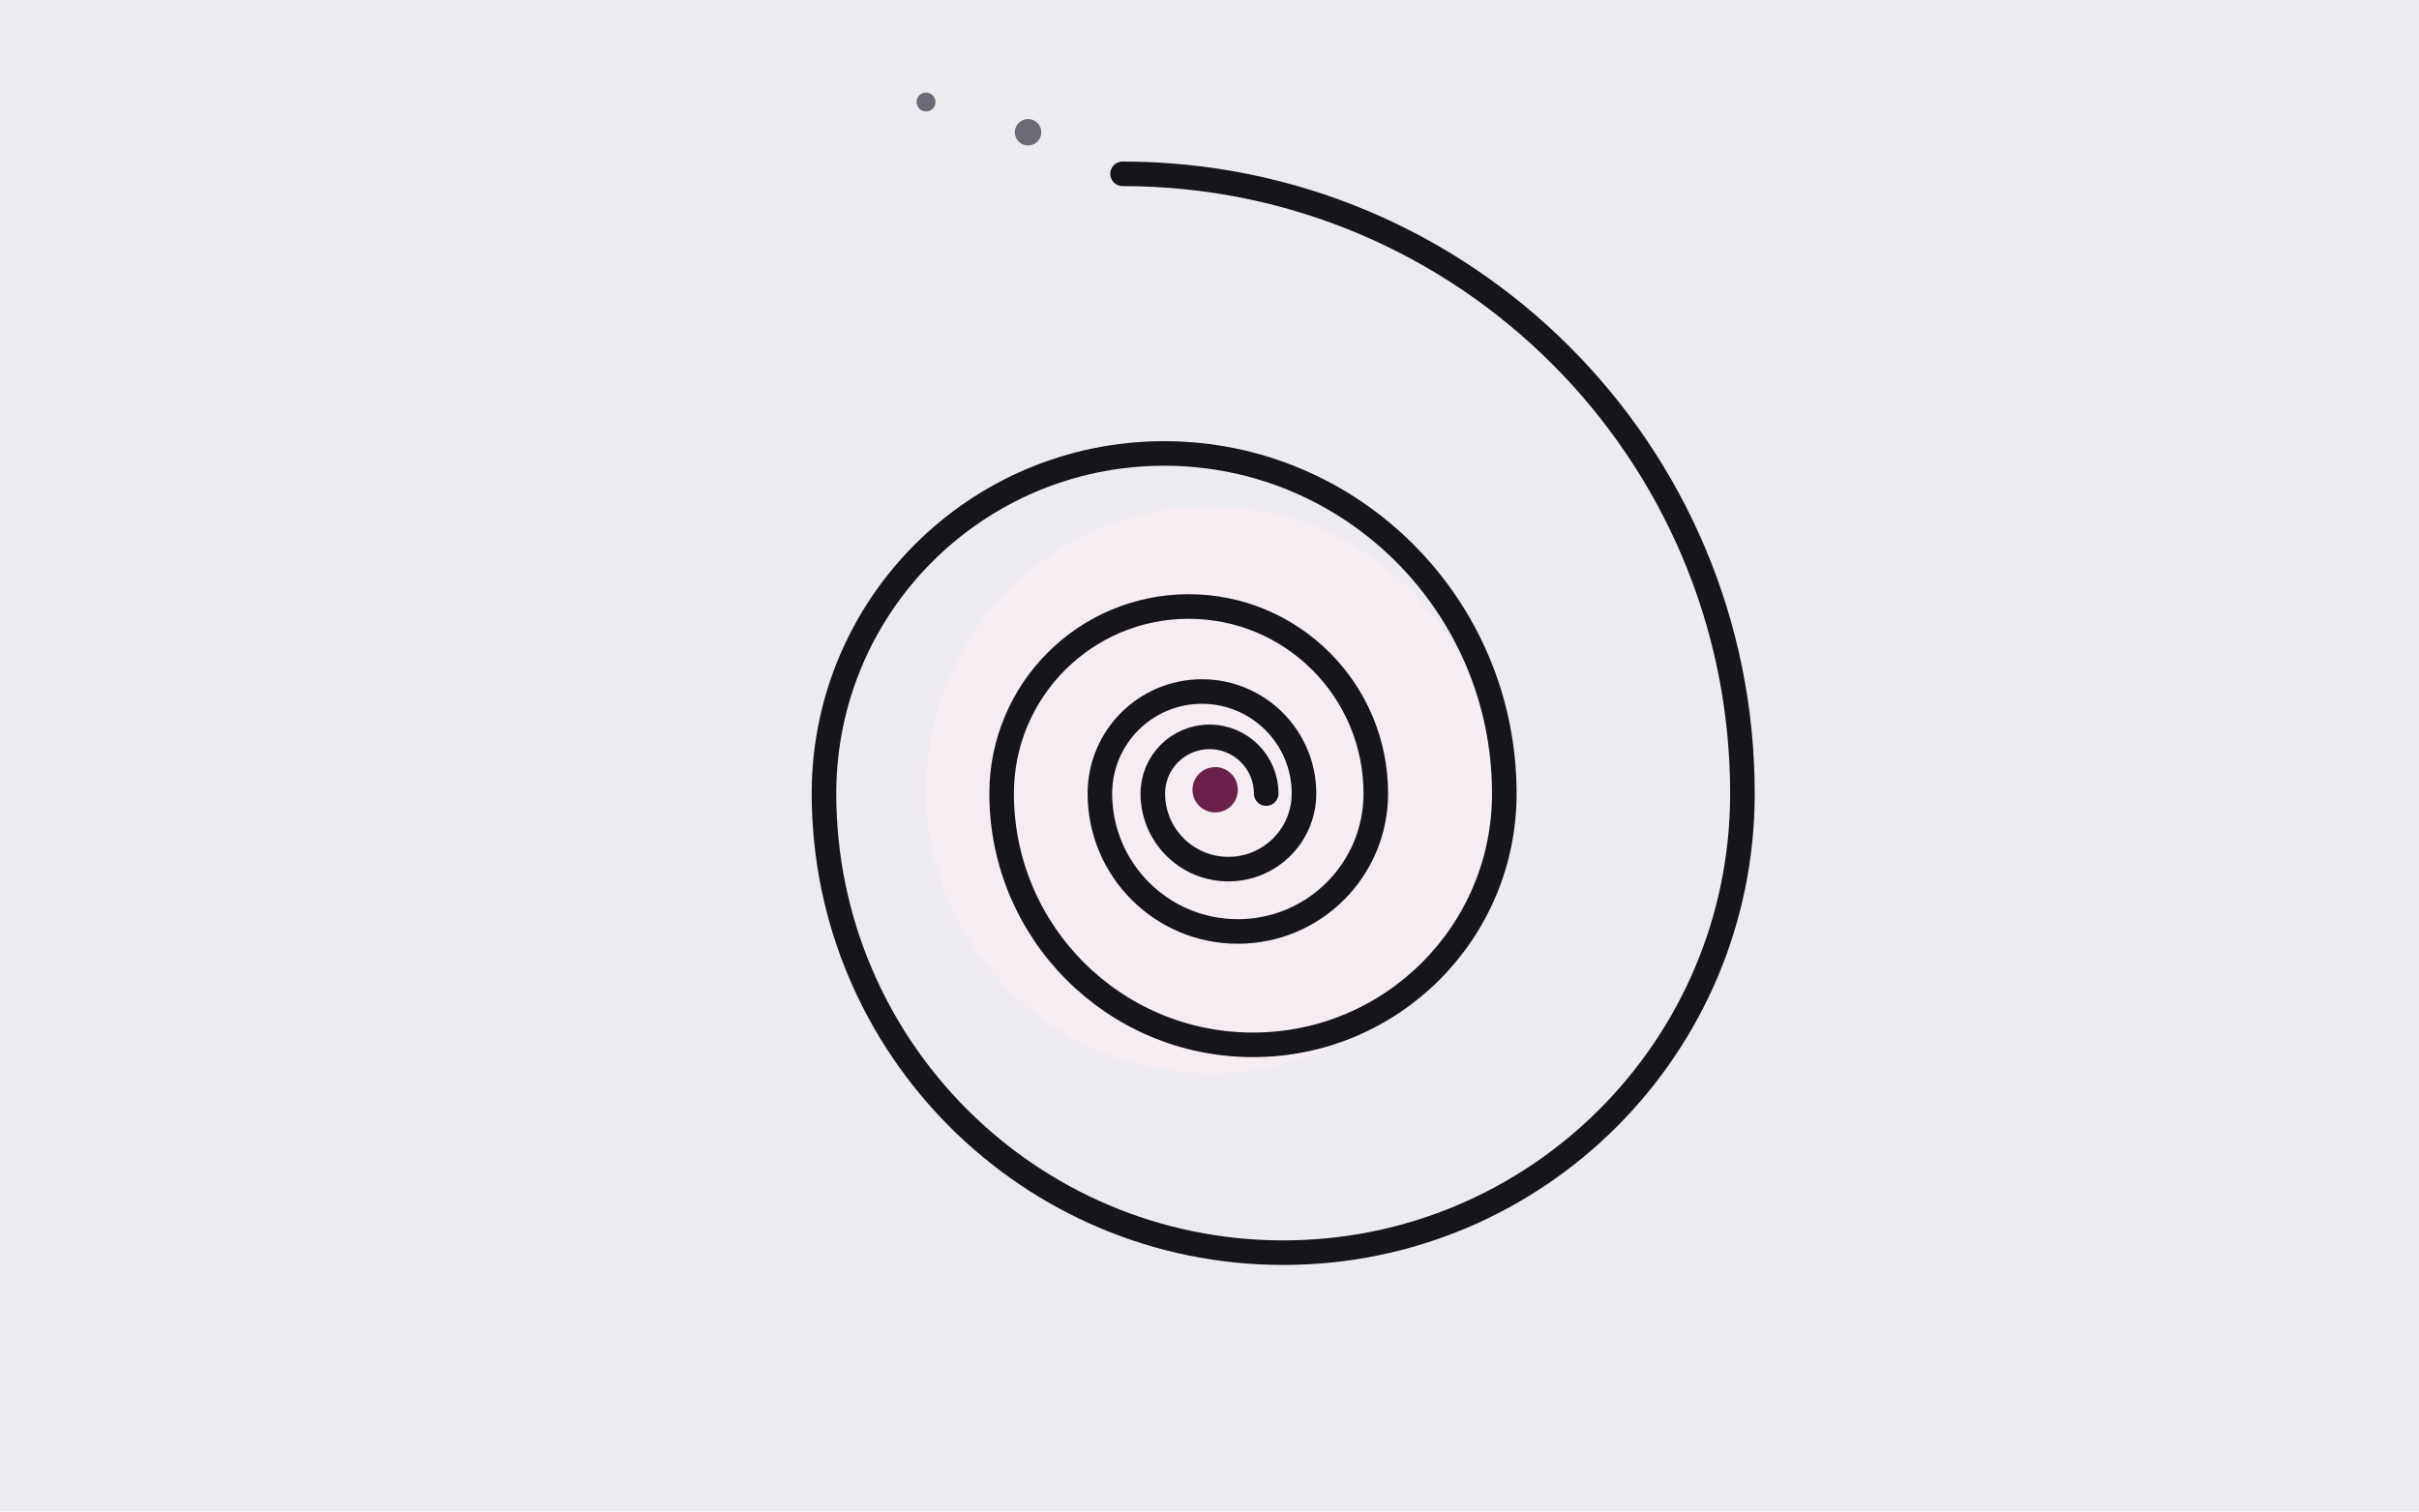
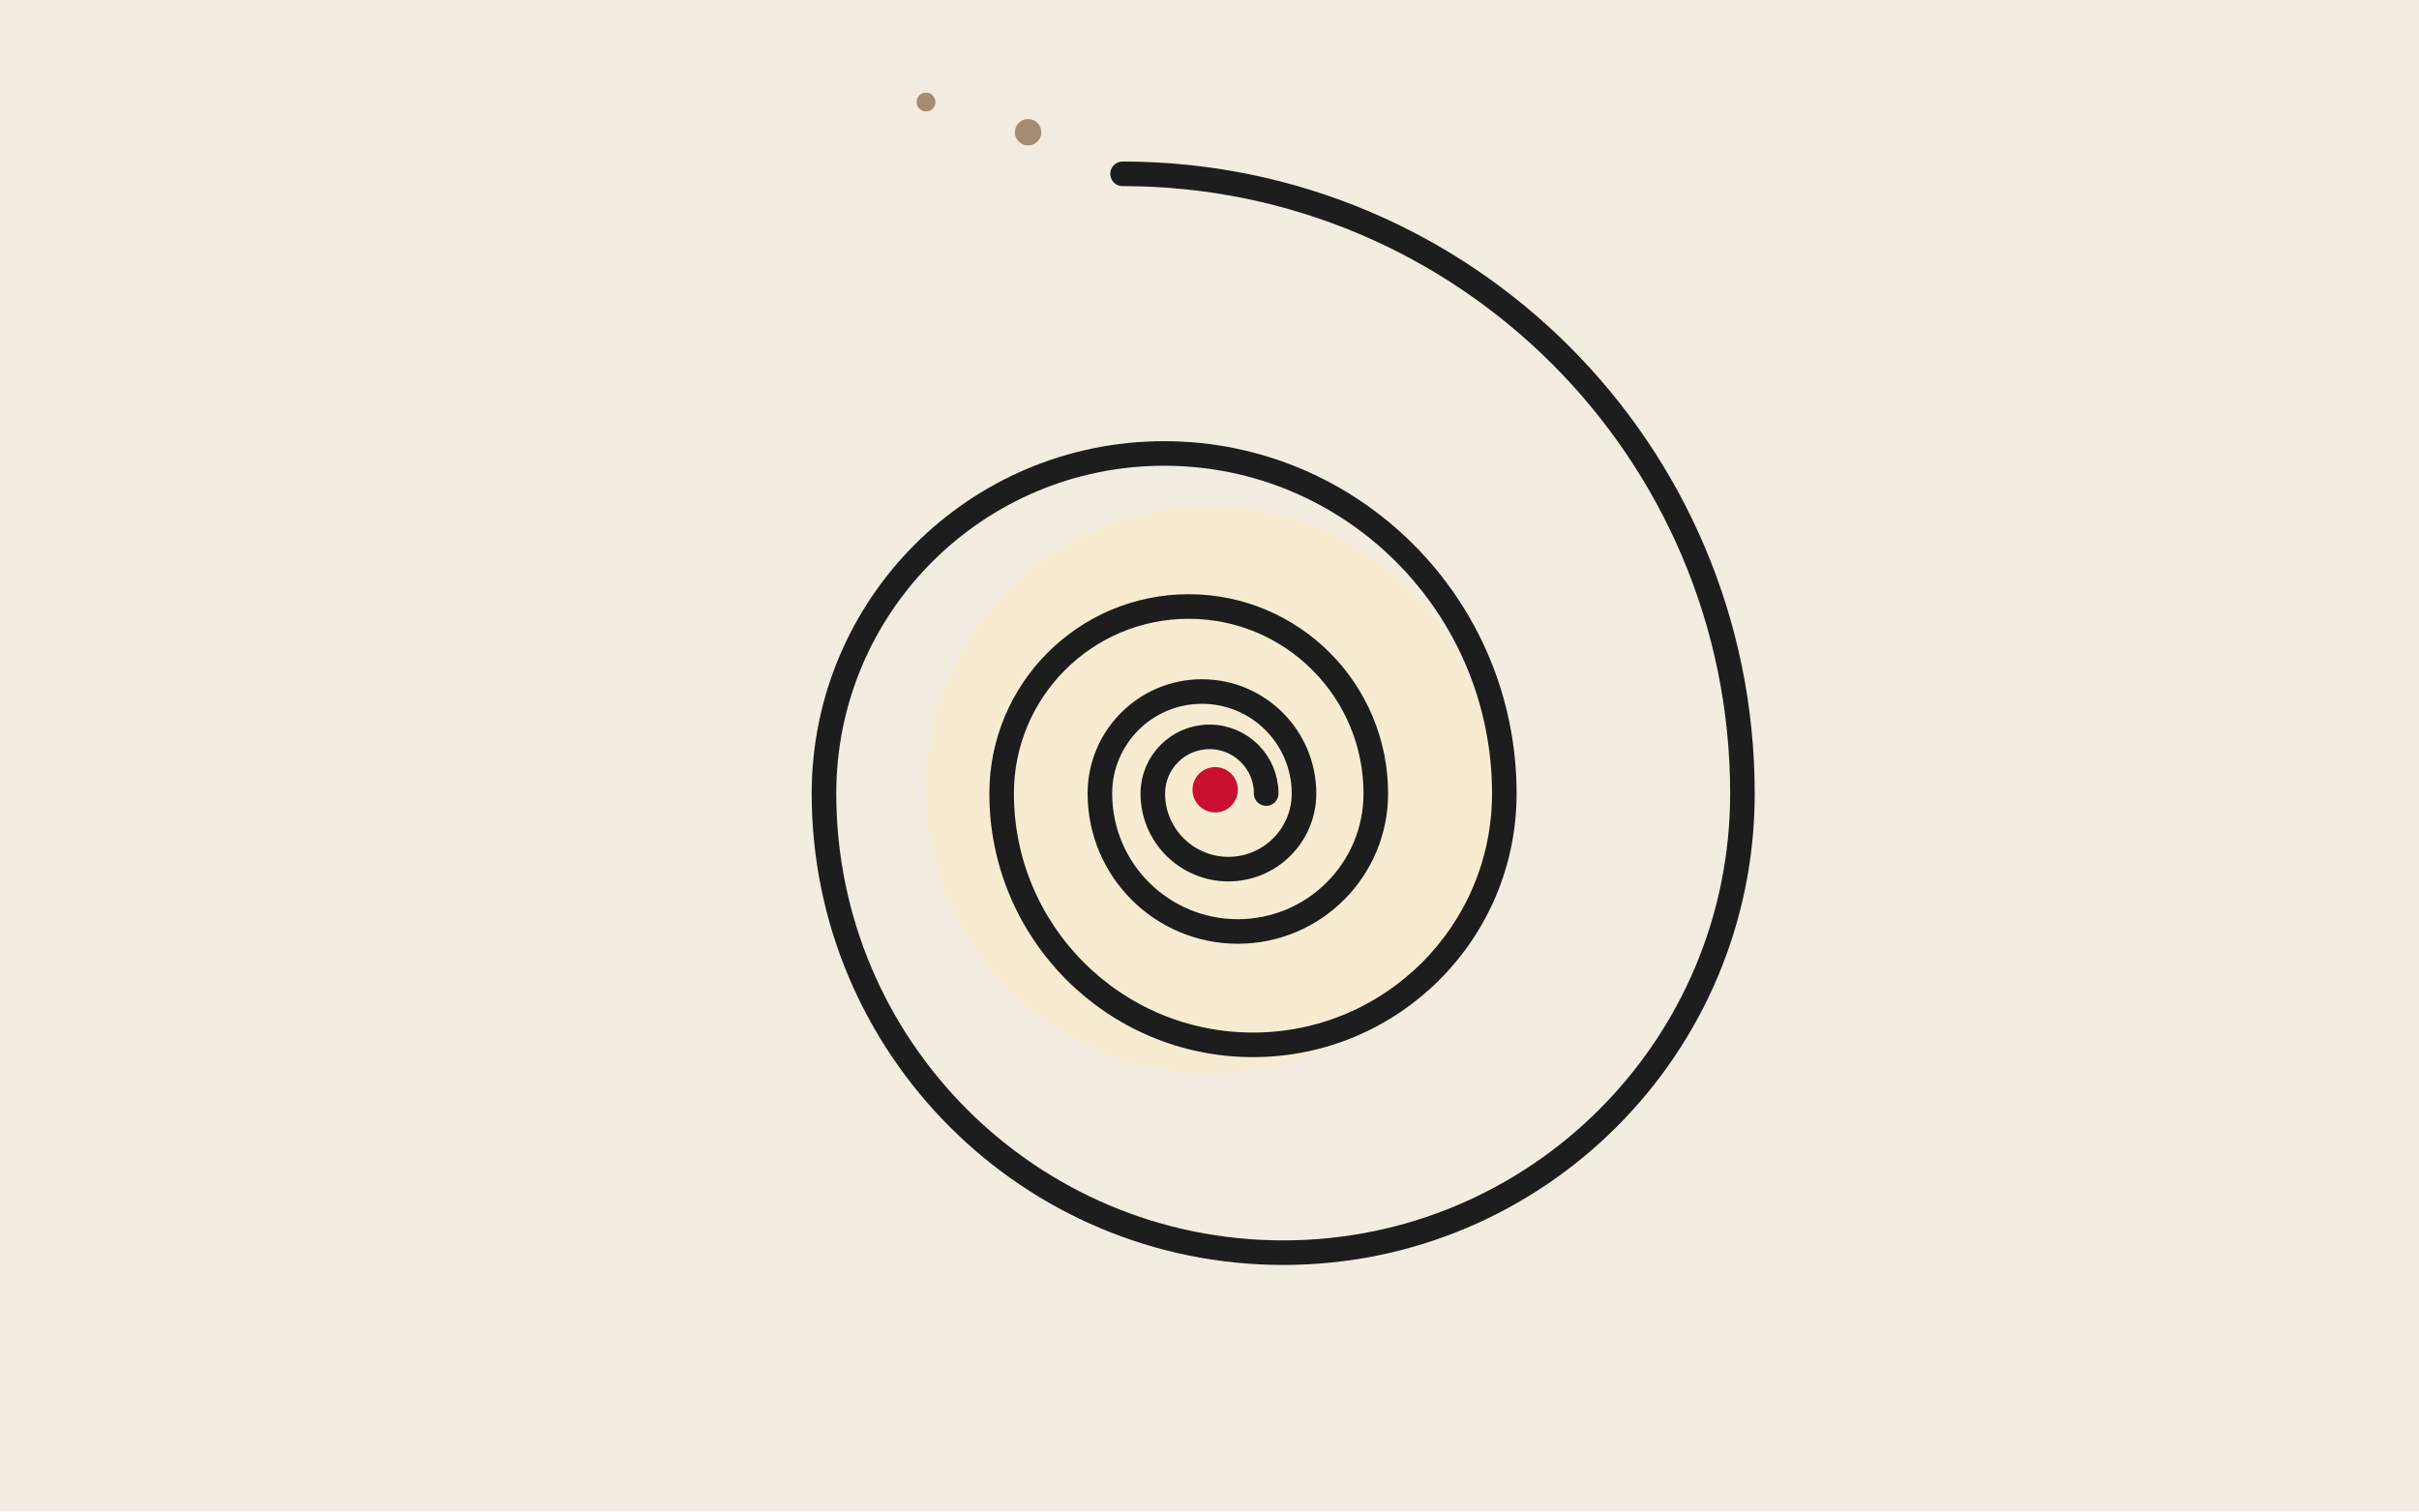
<svg xmlns="http://www.w3.org/2000/svg" viewBox="0 0 1280 800" role="img">
-   <rect width="1280" height="800" fill="#EDEBEF" />
-   <circle cx="640" cy="418" r="150" fill="#F5EDF1" />
-   <path d="M670 420 A30 30 0 0 0 610 420 A40 40 0 0 0 690 420 A54 54 0 0 0 582 420 A73 73 0 0 0 728 420 A99 99 0 0 0 530 420 A133 133 0 0 0 796 420 A180 180 0 0 0 436 420 A243 243 0 0 0 922 420 A328 328 0 0 0 594 92" fill="none" stroke="#16151A" stroke-width="13" stroke-linecap="round" />
-   <circle cx="544" cy="70" r="7" fill="#6E6A75" />
-   <circle cx="490" cy="54" r="5" fill="#6E6A75" />
-   <circle cx="643" cy="418" r="12" fill="#6B2049" />
+   <rect width="1280" height="800" fill="#F2ECE1" />
+   <circle cx="640" cy="418" r="150" fill="#F7ECD2" />
+   <path d="M670 420 A30 30 0 0 0 610 420 A40 40 0 0 0 690 420 A54 54 0 0 0 582 420 A73 73 0 0 0 728 420 A99 99 0 0 0 530 420 A133 133 0 0 0 796 420 A180 180 0 0 0 436 420 A243 243 0 0 0 922 420 A328 328 0 0 0 594 92" fill="none" stroke="#1D1D1D" stroke-width="13" stroke-linecap="round" />
+   <circle cx="544" cy="70" r="7" fill="#A48C72" />
+   <circle cx="490" cy="54" r="5" fill="#A48C72" />
+   <circle cx="643" cy="418" r="12" fill="#C8102E" />
</svg>
